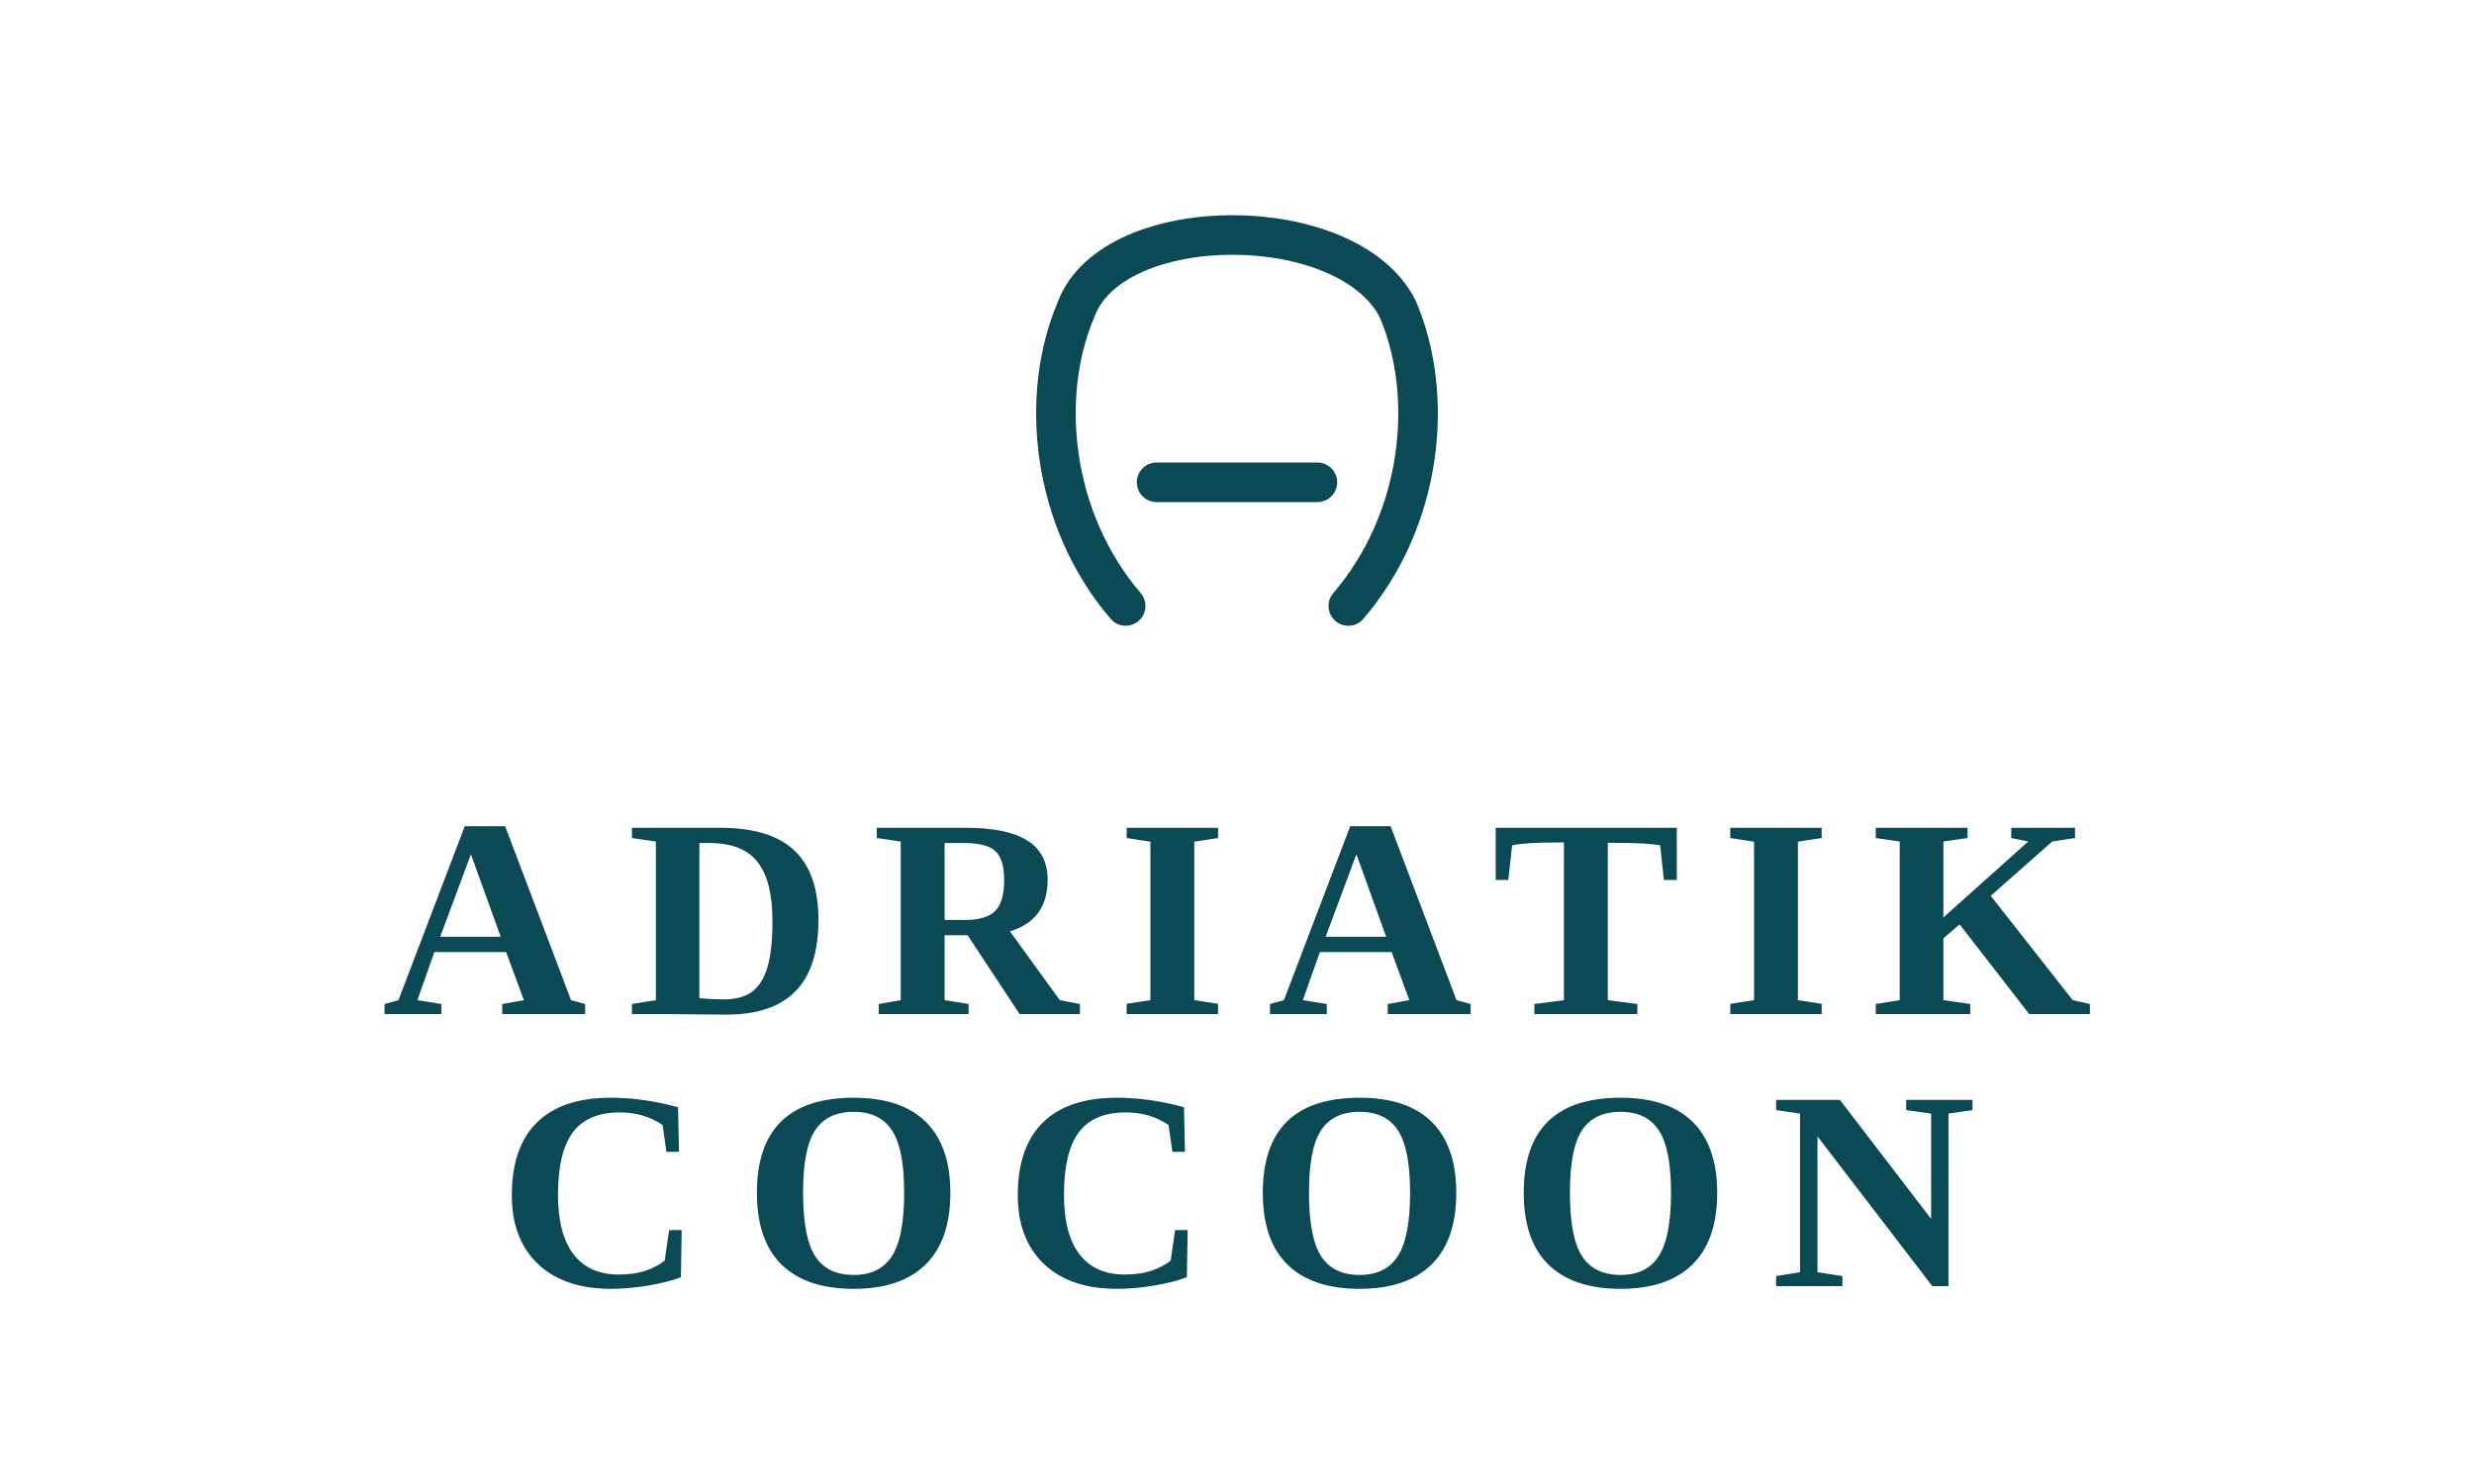
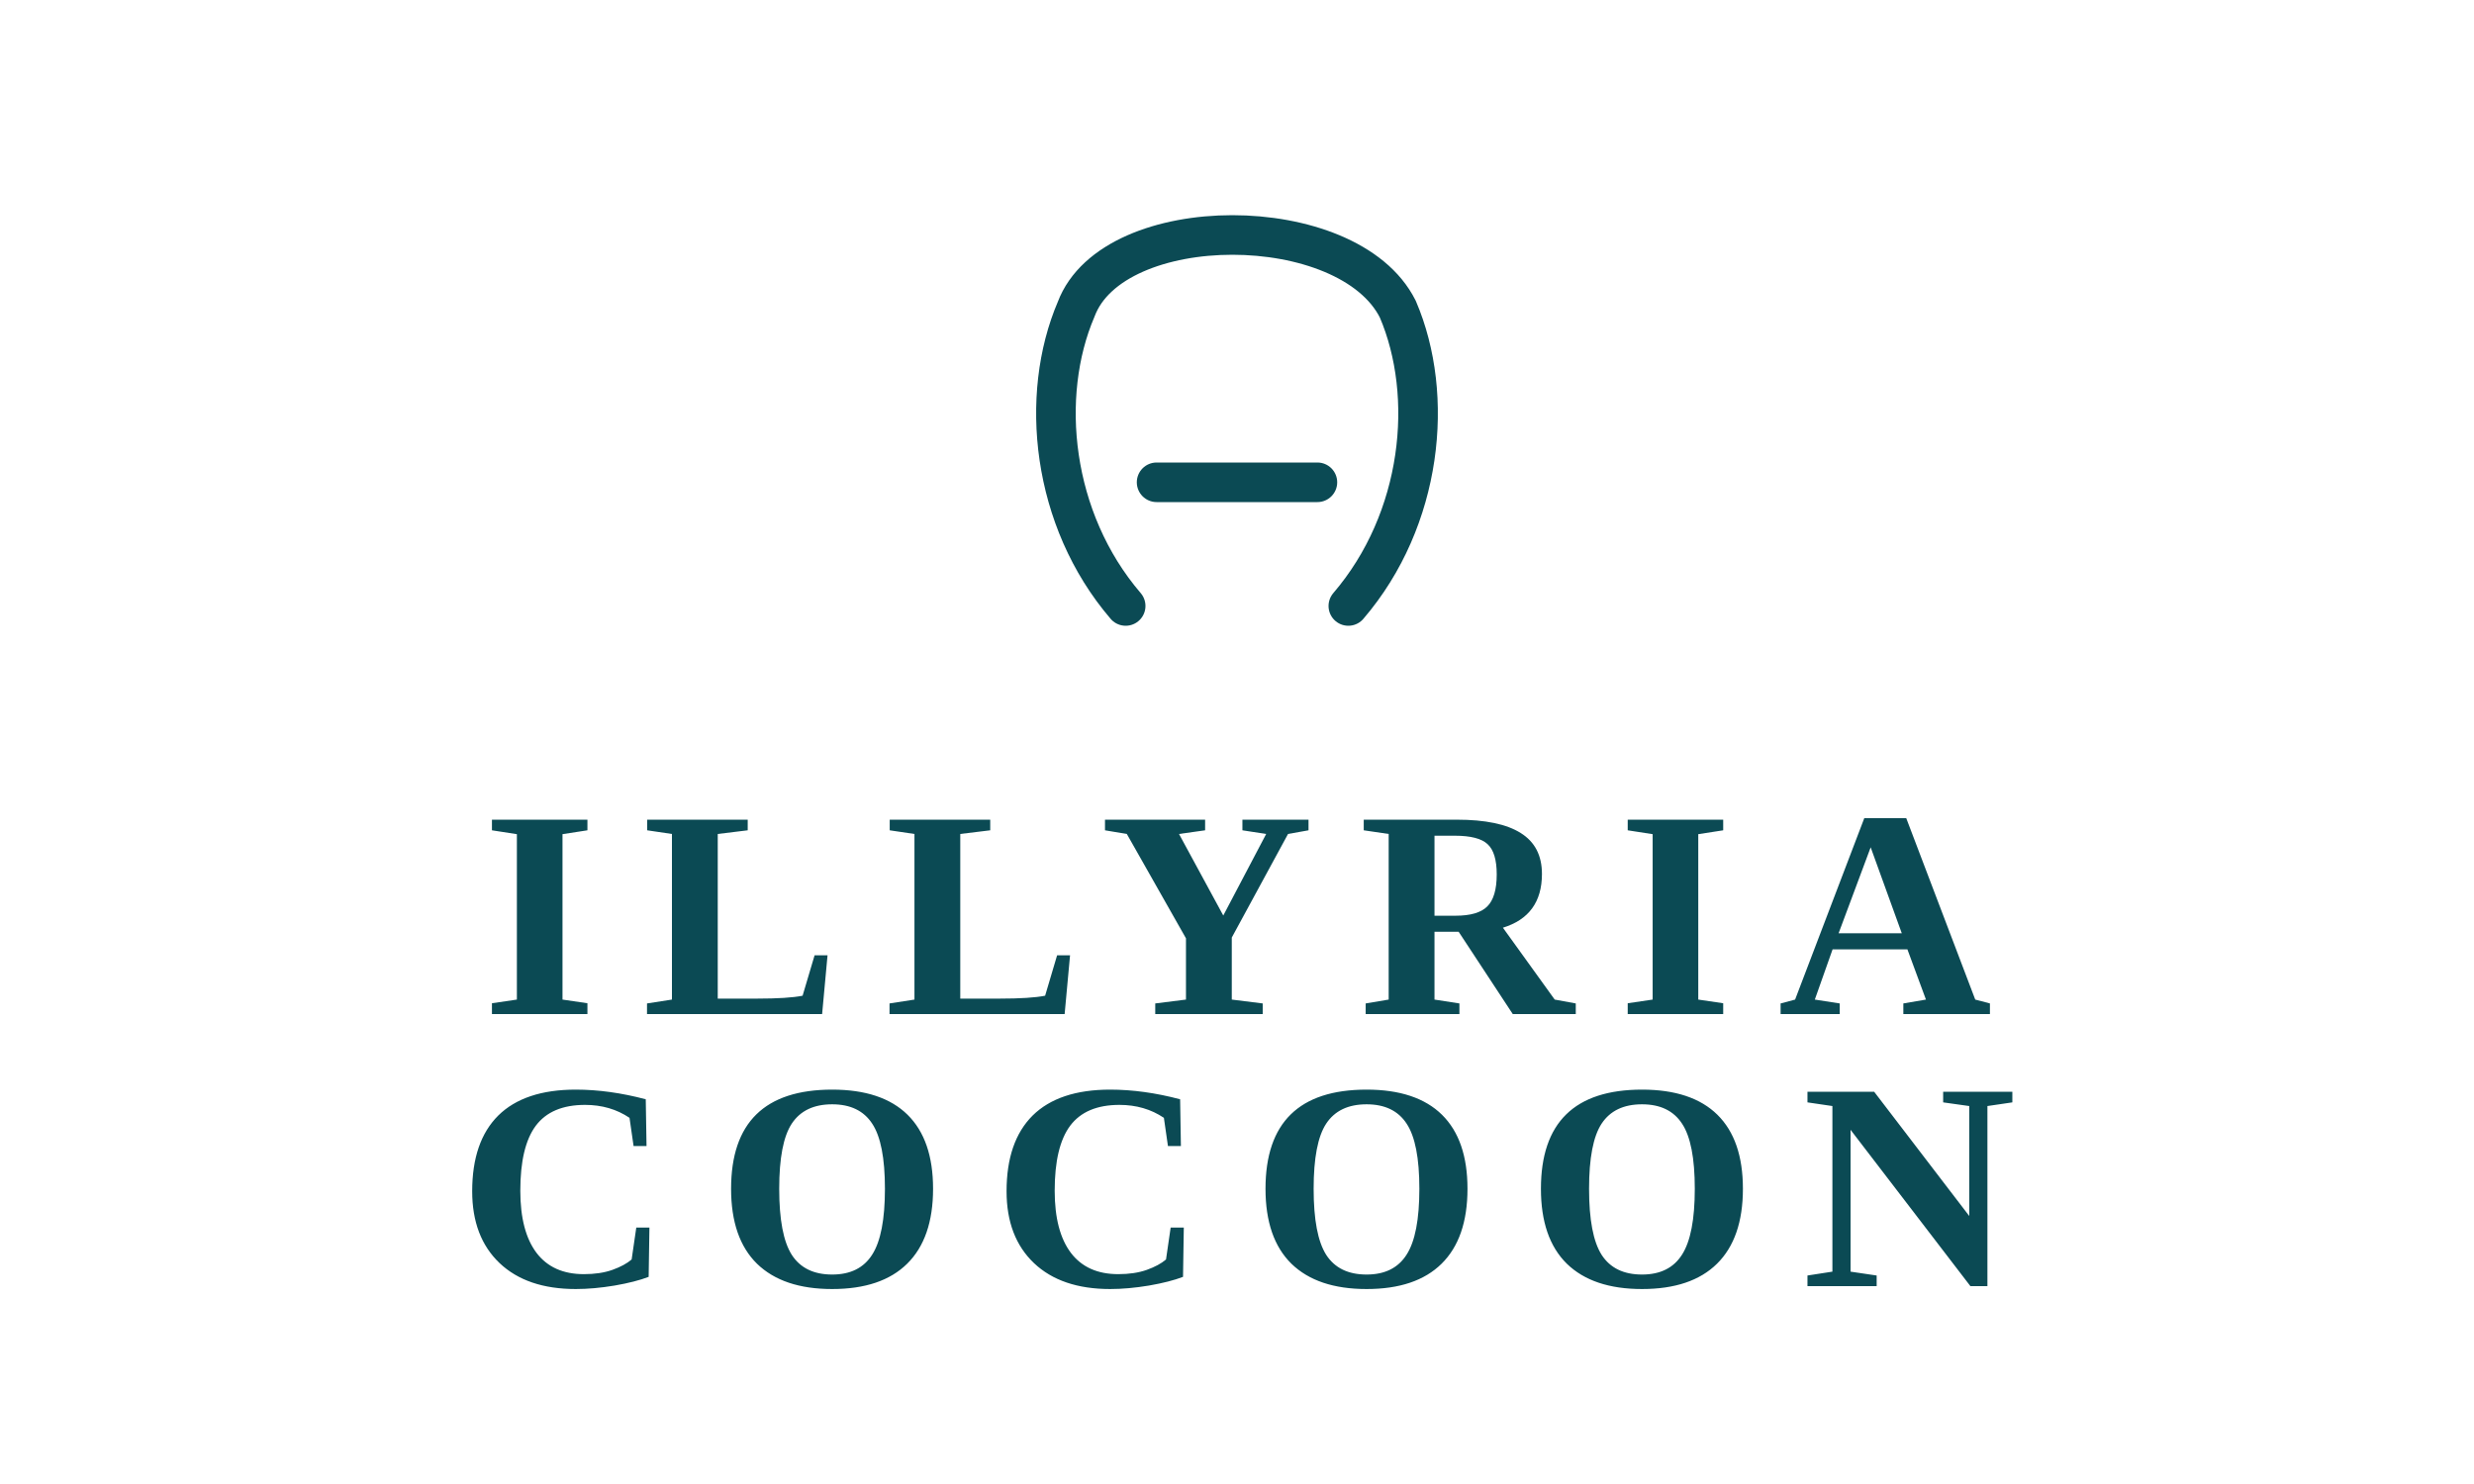
- <svg xmlns="http://www.w3.org/2000/svg" viewBox="0 0 200 120" width="200" height="120" role="img" aria-label="Adriatik Cocoon">
+ <svg xmlns="http://www.w3.org/2000/svg" viewBox="0 0 200 120" width="200" height="120" role="img" aria-label="Illyria Cocoon">
  <g fill="none" stroke="#0B4A54" stroke-width="3.2" stroke-linecap="round" stroke-linejoin="round" transform="translate(76 6)">
    <path d="M15 43C9 36 8 26 11 19c3-8 22-8 26 0 3 7 2 17-4 24" />
    <path d="M17.5 33h13" />
  </g>
-   <text x="100" y="82" text-anchor="middle" fill="#0B4A54" font-family="Spectral, Georgia, 'Times New Roman', serif" font-size="23" font-weight="600" letter-spacing="3.2">ADRIATIK</text>
-   <text x="100" y="104" text-anchor="middle" fill="#0B4A54" font-family="Spectral, Georgia, 'Times New Roman', serif" font-size="23" font-weight="600" letter-spacing="3.2">COCOON</text>
+   <text x="100" y="82" text-anchor="middle" fill="#0B4A54" font-family="Spectral, Georgia, 'Times New Roman', serif" font-size="24" font-weight="600" letter-spacing="3.6">ILLYRIA</text>
+   <text x="100" y="104" text-anchor="middle" fill="#0B4A54" font-family="Spectral, Georgia, 'Times New Roman', serif" font-size="24" font-weight="600" letter-spacing="3.6">COCOON</text>
</svg>
